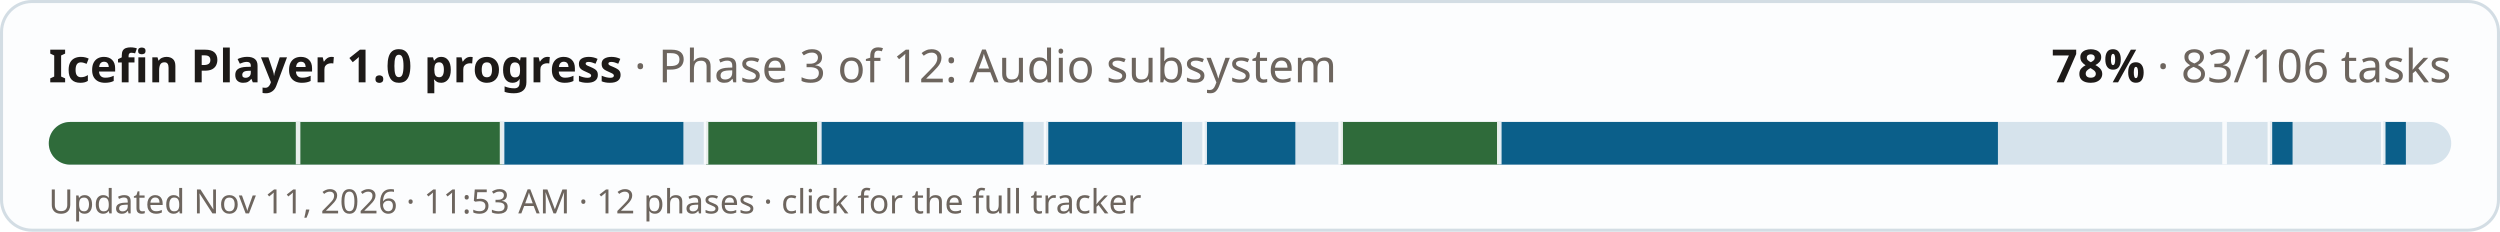
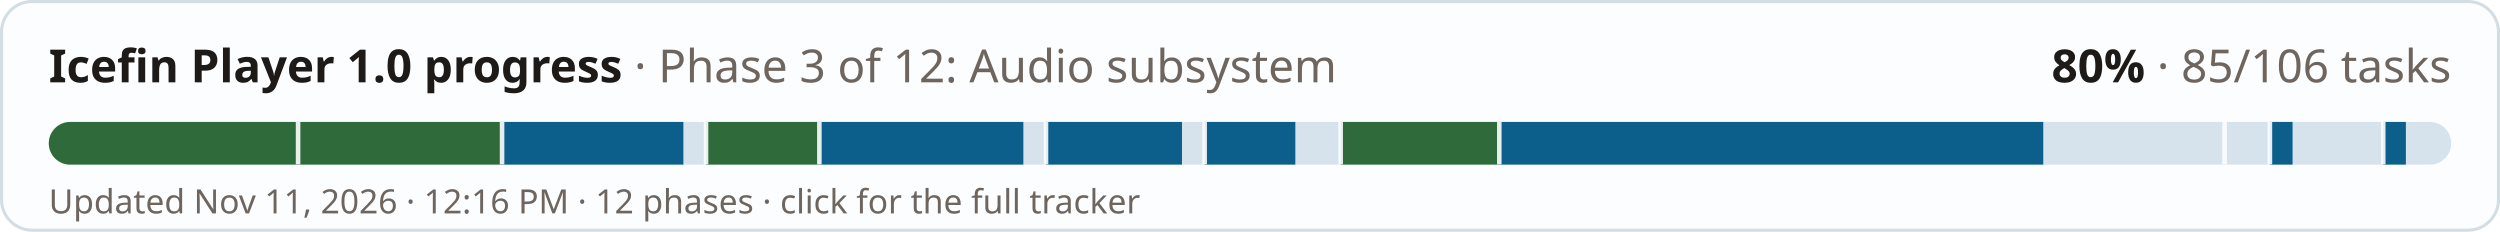
- <svg xmlns="http://www.w3.org/2000/svg" width="820" height="76" viewBox="0 0 820 76" role="img" aria-label="Icefin Player 1.0 progress: 78% (83 of 106 tasks)">
+ <svg xmlns="http://www.w3.org/2000/svg" width="820" height="76" viewBox="0 0 820 76" role="img" aria-label="Icefin Player 1.0 progress: 80% (85 of 106 tasks)">
  <style>
  .bg{fill:#fcfdfe;stroke:#d3dde4} .fg{fill:#1d1a18} .mu{fill:#6d655e} .track{fill:#d6e3ec} .done{fill:#0b5f8a} .full{fill:#2f6b3a} .tick{fill:#fcfdfe;opacity:.9}
  @media (prefers-color-scheme: dark){ .bg{fill:#1a2127;stroke:#2e3a43} .fg{fill:#f1ebe2} .mu{fill:#a99f94} .track{fill:#24384a} .done{fill:#6cb6e4} .full{fill:#6fbf7c} .tick{fill:#1a2127} }
  text{font-family:-apple-system,"Segoe UI",system-ui,"Noto Sans","DejaVu Sans",sans-serif}
</style>
  <rect class="bg" x="0.5" y="0.5" width="819" height="75" rx="10" />
  <text class="fg" x="16" y="27" font-size="15" font-weight="700">Icefin Player 1.0 progress <tspan class="mu" font-weight="400">· Phase 3 of 12: Audio subsystem</tspan>
  </text>
-   <text class="fg" x="804" y="27" font-size="15" font-weight="700" text-anchor="end">78% <tspan class="mu" font-weight="400">· 83/106 tasks</tspan>
+   <text class="fg" x="804" y="27" font-size="15" font-weight="700" text-anchor="end">80% <tspan class="mu" font-weight="400">· 85/106 tasks</tspan>
  </text>
  <rect class="track" x="16" y="40" width="788" height="14" rx="7" />
  <clipPath id="c">
    <rect x="16" y="40" width="788" height="14" rx="7" />
  </clipPath>
  <g clip-path="url(#c)">
    <rect class="full" x="16" y="40" width="81.77" height="14" />
    <rect class="full" x="97.77" y="40" width="66.91" height="14" />
    <rect class="done" x="164.68" y="40" width="59.47" height="14" />
    <rect class="full" x="231.58" y="40" width="37.17" height="14" />
    <rect class="done" x="268.75" y="40" width="66.91" height="14" />
    <rect class="done" x="343.09" y="40" width="44.6" height="14" />
    <rect class="done" x="395.13" y="40" width="29.74" height="14" />
    <rect class="full" x="439.74" y="40" width="52.04" height="14" />
-     <rect class="done" x="491.77" y="40" width="163.55" height="14" />
+     <rect class="done" x="491.77" y="40" width="178.42" height="14" />
    <rect class="done" x="744.53" y="40" width="7.43" height="14" />
    <rect class="done" x="781.7" y="40" width="7.43" height="14" />
    <rect class="tick" x="97.02" y="40" width="1.5" height="14" />
    <rect class="tick" x="163.93" y="40" width="1.5" height="14" />
    <rect class="tick" x="230.83" y="40" width="1.5" height="14" />
    <rect class="tick" x="268" y="40" width="1.5" height="14" />
    <rect class="tick" x="342.34" y="40" width="1.5" height="14" />
    <rect class="tick" x="394.38" y="40" width="1.5" height="14" />
    <rect class="tick" x="438.99" y="40" width="1.5" height="14" />
    <rect class="tick" x="491.02" y="40" width="1.5" height="14" />
    <rect class="tick" x="728.91" y="40" width="1.5" height="14" />
    <rect class="tick" x="743.78" y="40" width="1.5" height="14" />
    <rect class="tick" x="780.95" y="40" width="1.5" height="14" />
  </g>
-   <text class="mu" x="16" y="70" font-size="11">Updated Nov 11, 2026 · 11:53 AM · 12 phases · click for the full tracker</text>
+   <text class="mu" x="16" y="70" font-size="11">Updated Nov 11, 2026 · 12:16 PM · 12 phases · click for the full tracker</text>
</svg>
